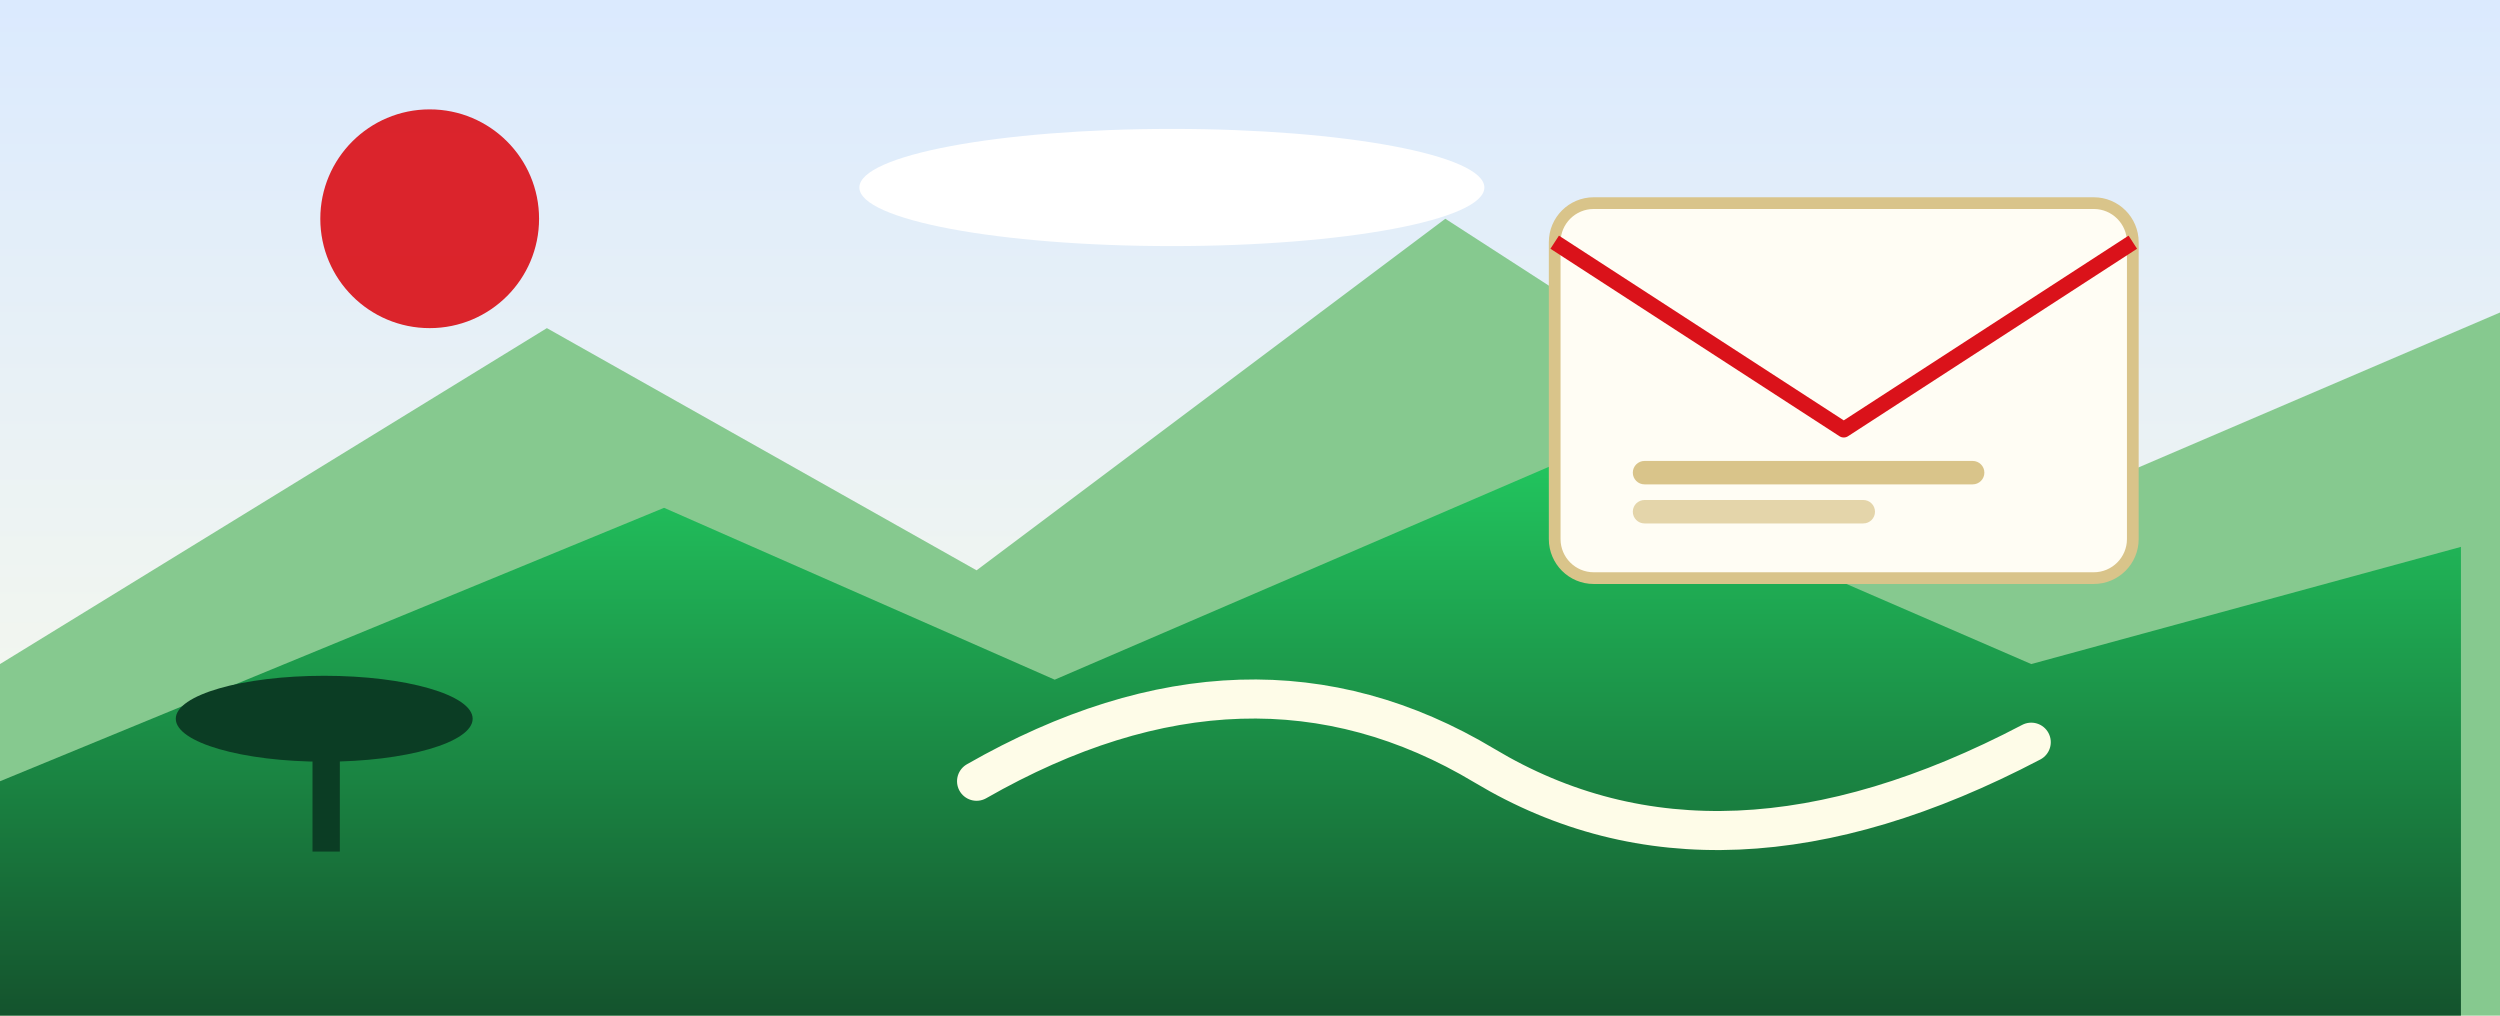
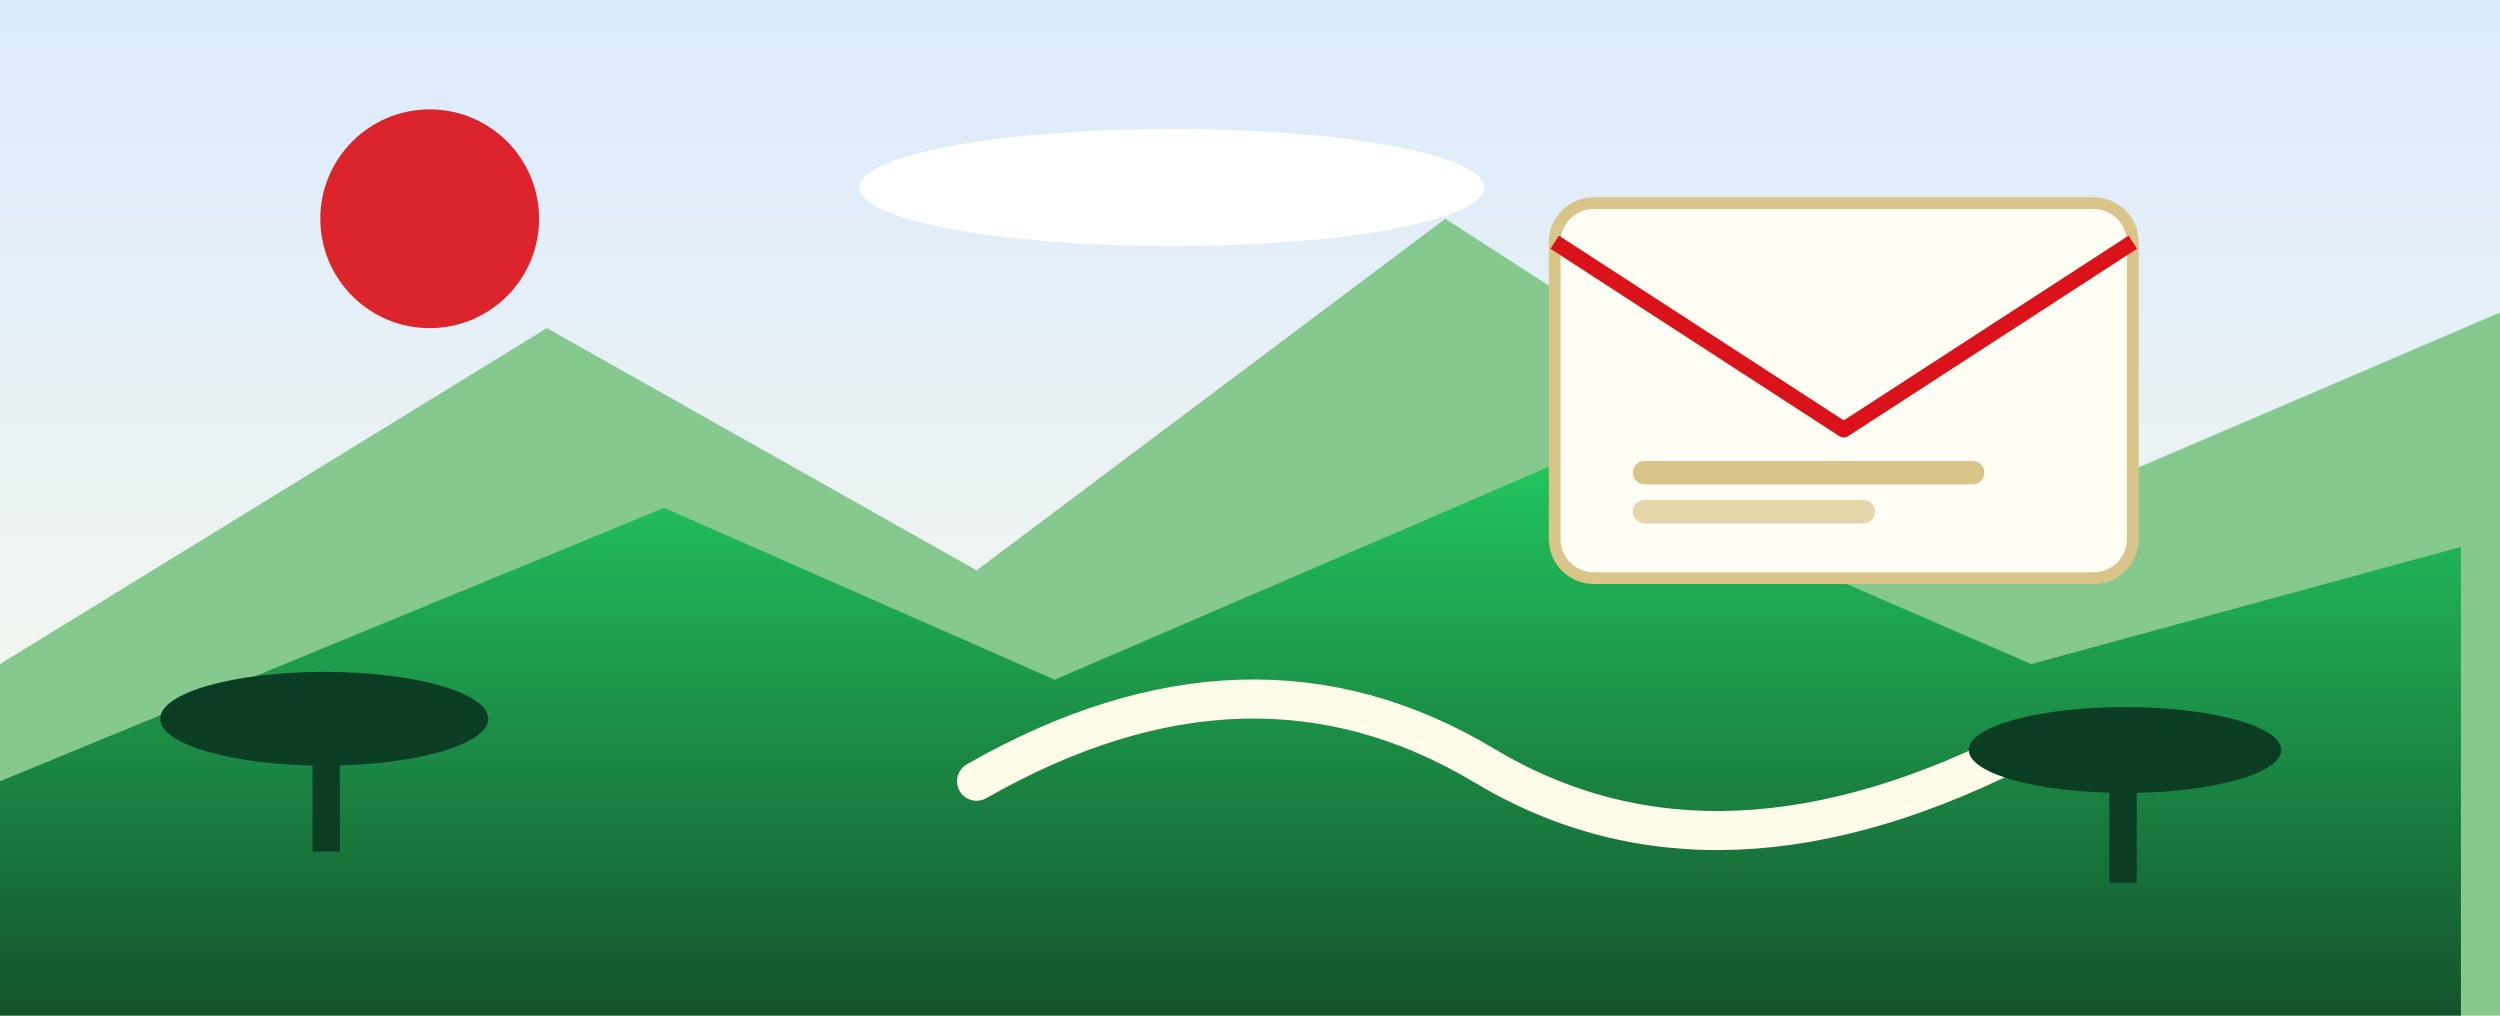
<svg xmlns="http://www.w3.org/2000/svg" viewBox="0 0 640 260">
  <defs>
    <linearGradient id="lsky" x1="0" y1="0" x2="0" y2="1">
      <stop offset="0" stop-color="#dbeafe" />
      <stop offset="1" stop-color="#fefce8" />
    </linearGradient>
    <linearGradient id="lhill" x1="0" y1="0" x2="0" y2="1">
      <stop offset="0" stop-color="#22c55e" />
      <stop offset="1" stop-color="#14532d" />
    </linearGradient>
  </defs>
  <rect width="640" height="260" fill="url(#lsky)" />
  <circle cx="110" cy="56" r="28" fill="#da121a" opacity=".92" />
  <ellipse cx="300" cy="48" rx="80" ry="15" fill="#fff" />
  <ellipse cx="470" cy="70" rx="66" ry="12" fill="#fff" opacity=".9" />
  <path d="M0 170 140 84l110 62 120-90 130 84 140-60v180H0z" fill="#86c98f" />
  <path d="M0 200 170 130l100 44 130-56 120 52 110-30v120H0z" fill="url(#lhill)" />
  <path d="M250 200 Q320 160 380 196 T520 190" stroke="#fefce8" stroke-width="10" fill="none" stroke-linecap="round" />
-   <g>
+   <g fill="#fefce8">
    <rect x="398" y="52" width="148" height="96" rx="10" fill="#fffdf4" stroke="#d9c48a" stroke-width="3" />
    <path d="M398 62 472 110l74-48" fill="none" stroke="#da121a" stroke-width="4" stroke-linejoin="round" />
    <rect x="418" y="118" width="90" height="6" rx="3" fill="#d9c48a" />
    <rect x="418" y="128" width="62" height="6" rx="3" fill="#d9c48a" opacity=".7" />
  </g>
  <g fill="#0b3d24">
    <rect x="80" y="188" width="7" height="30" />
-     <ellipse cx="83" cy="184" rx="38" ry="11" />
+     <ellipse cx="83" cy="184" rx="42" ry="12" />
+     <rect x="540" y="198" width="7" height="28" />
+     <ellipse cx="544" cy="192" rx="40" ry="11" />
  </g>
</svg>
